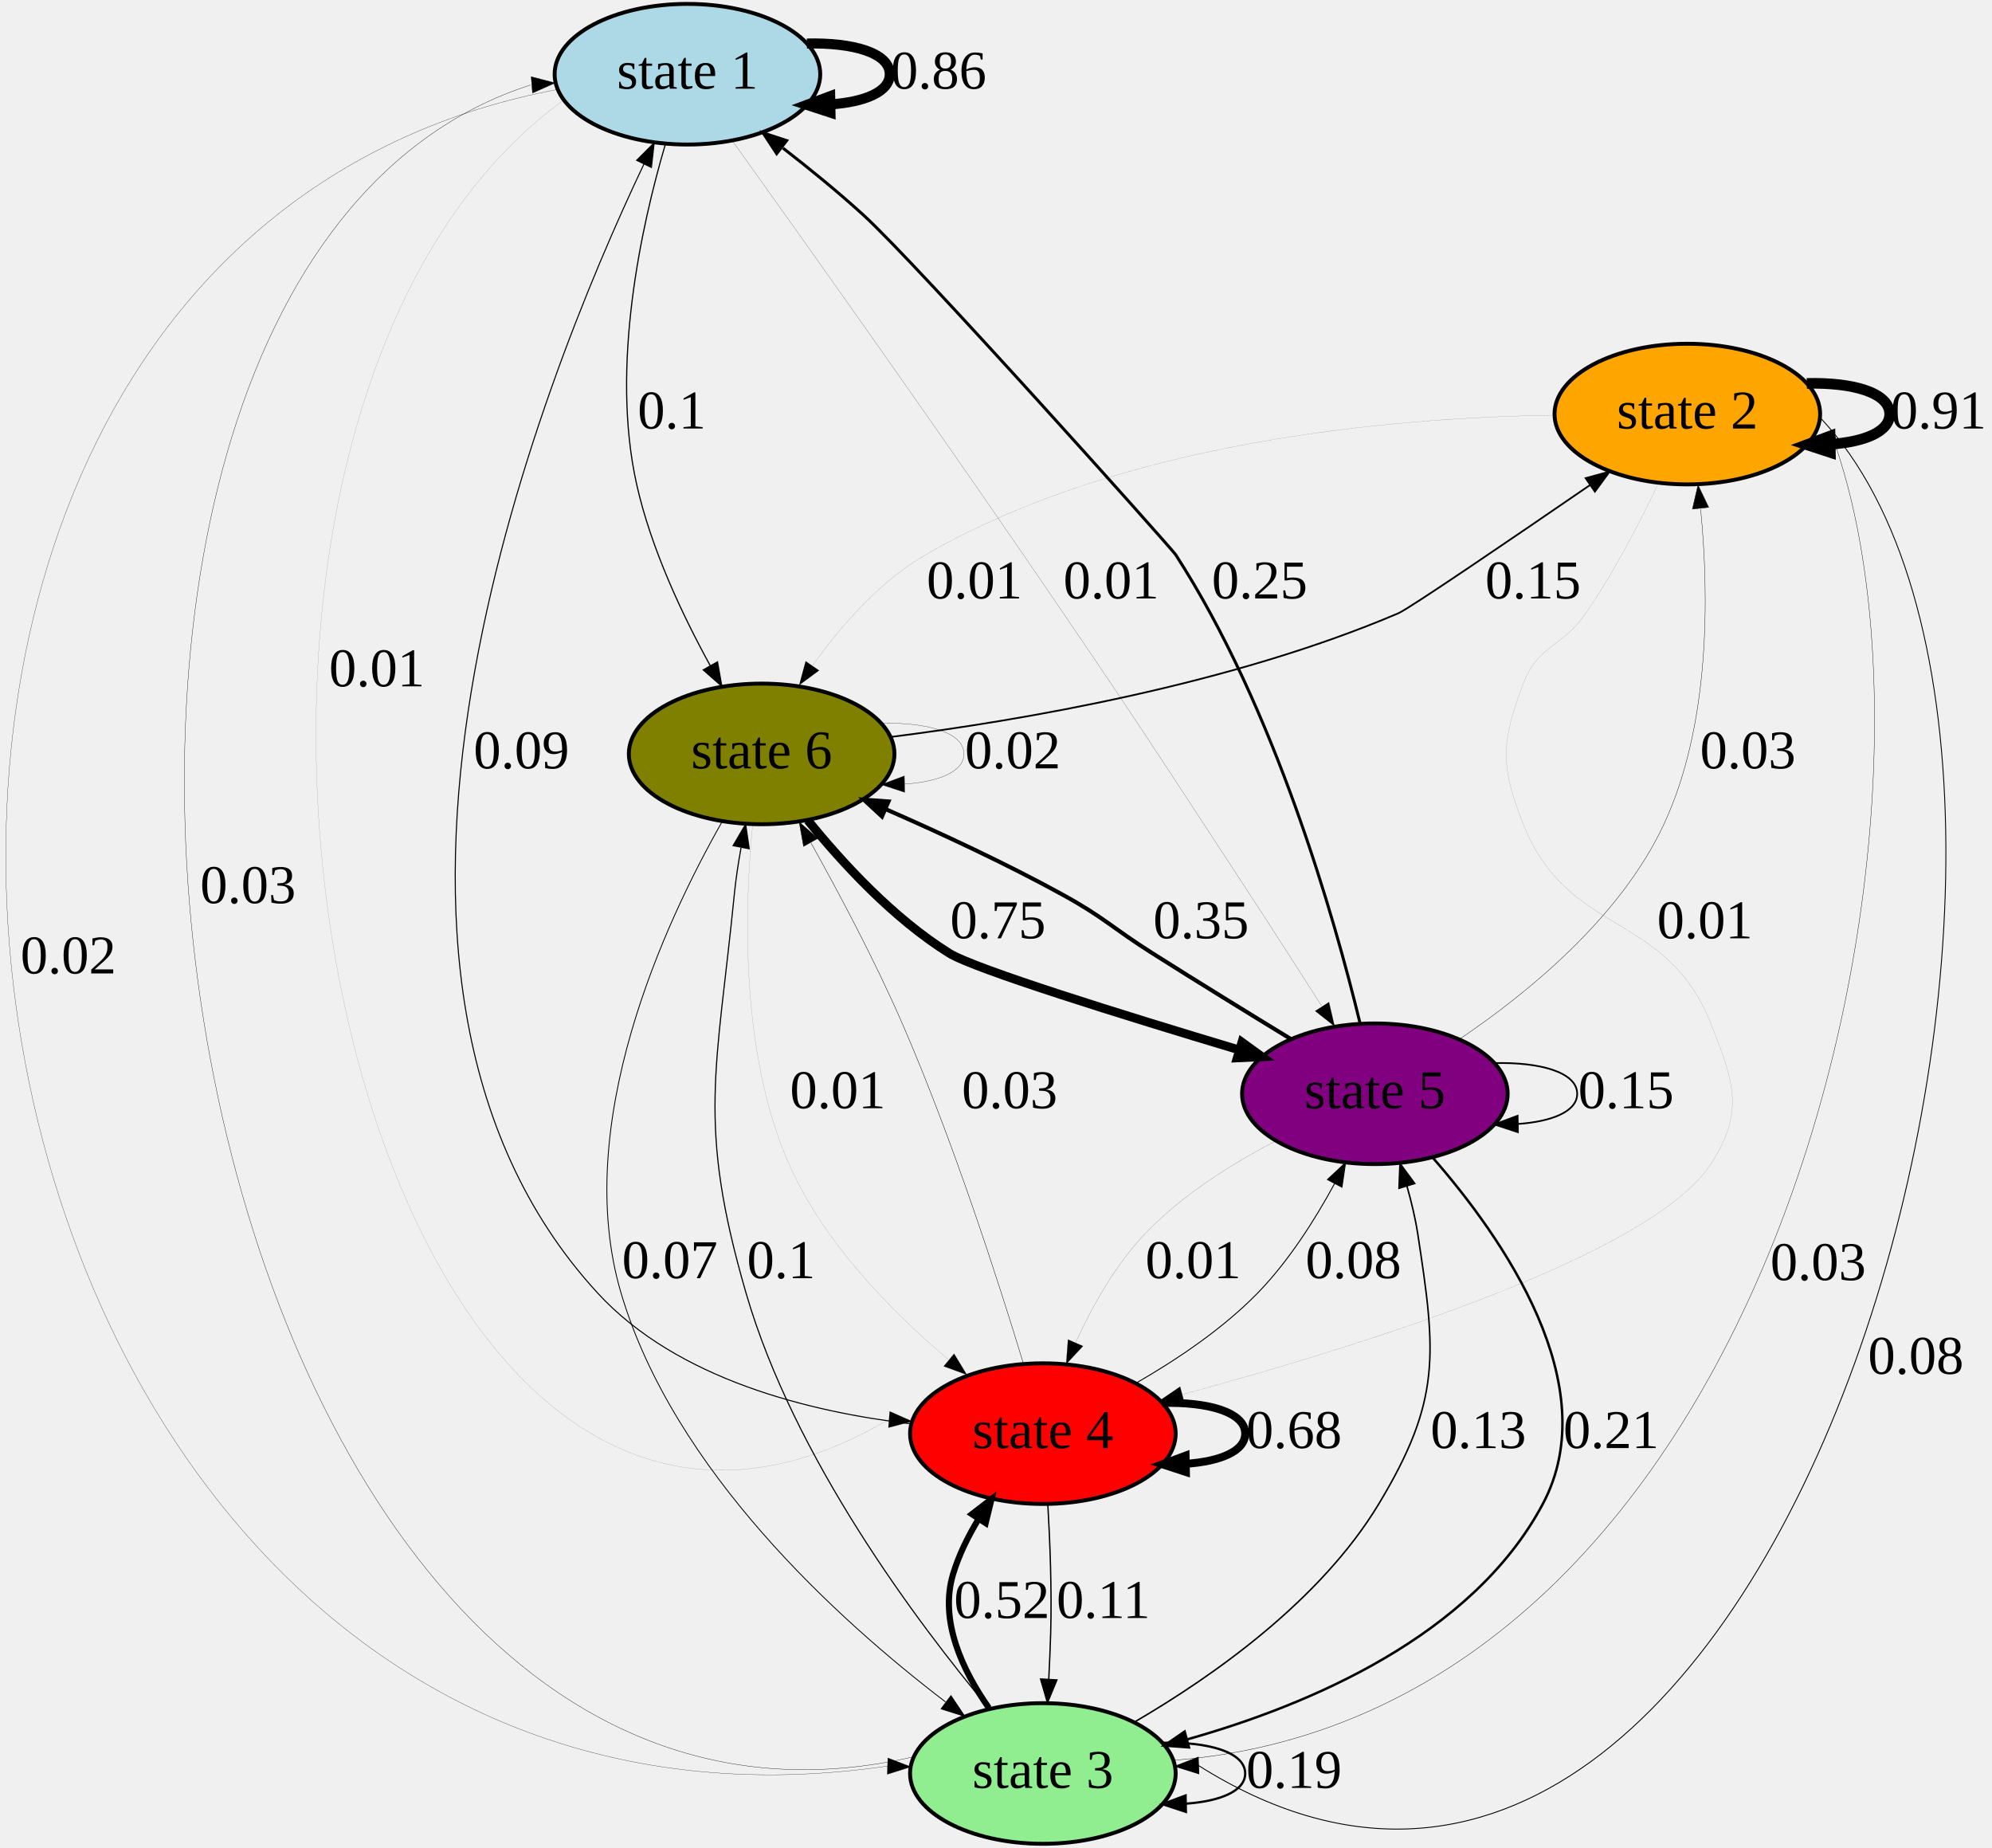
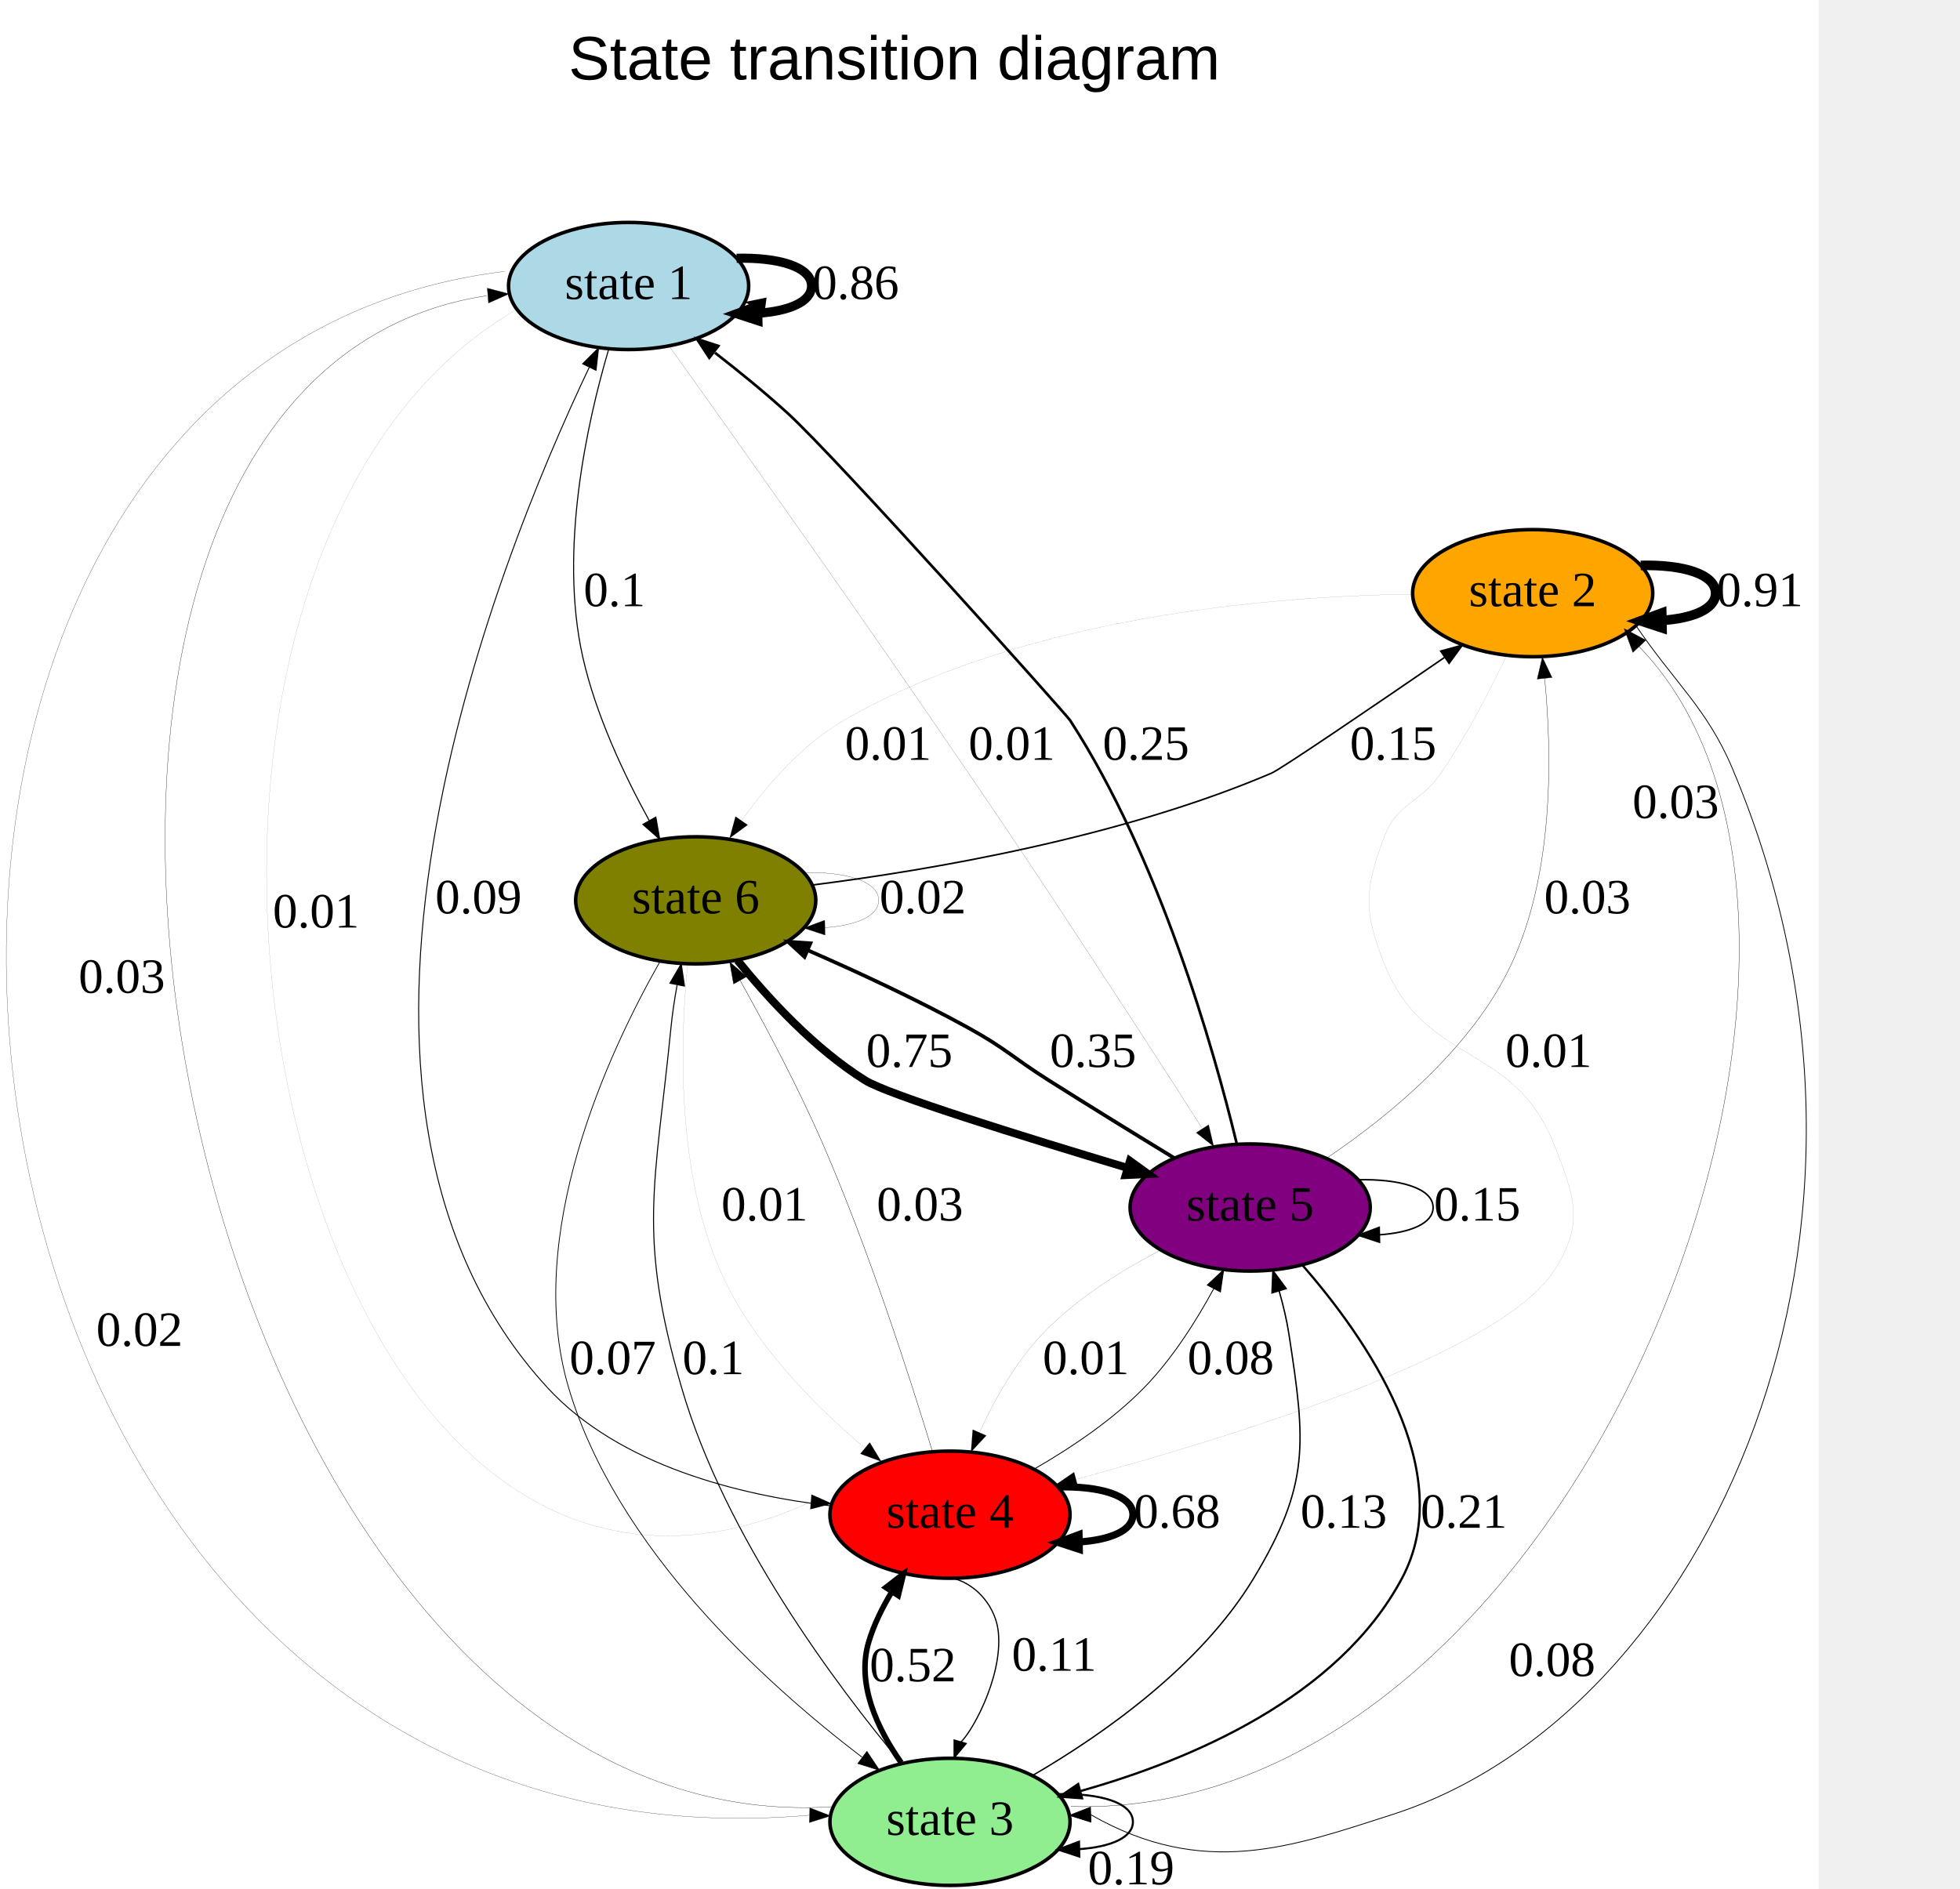
- <svg xmlns="http://www.w3.org/2000/svg" width="100%" height="100%" viewBox="0 0 510 473" version="1.1" xml:space="preserve" style="fill-rule:evenodd;clip-rule:evenodd;">
-   <g id="Artboard3" transform="matrix(1.00394,0,0,1.00212,-2.00787,-2.00424)">
-     <rect x="2" y="2" width="508" height="472" style="fill:none;" />
+ <svg xmlns="http://www.w3.org/2000/svg" width="100%" height="100%" viewBox="0 0 555 535" version="1.1" xml:space="preserve" style="fill-rule:evenodd;clip-rule:evenodd;">
+   <g id="Artboard1" transform="matrix(1.04915,0,0,1.06574,-83.9319,27.7092)">
+     <rect x="80" y="-26" width="529" height="502" style="fill:none;" />
    <clipPath id="_clip1">
-       <rect x="2" y="2" width="508" height="472" />
+       <rect x="80" y="-26" width="529" height="502" />
    </clipPath>
    <g clip-path="url(#_clip1)">
-       <g id="Artboard2" transform="matrix(0.996078,0,0,0.997886,-2.98039,-0.993658)">
-         <g transform="matrix(0.932605,0,0,1,0.336976,0)">
-           <rect x="5" y="2" width="549" height="475" style="fill:none;" />
-         </g>
-         <g transform="matrix(1.0084,0,0,1.01489,-111.933,-7.10426)">
-           <g id="Artboard1">
-             <rect x="111" y="7" width="595" height="470" style="fill:none;" />
-             <g transform="matrix(0.991667,0,0,0.985325,9.85,475.029)">
-               <g id="graph0">
-                 <g id="node1" transform="matrix(1,0,0,1,55,0)">
-                   <ellipse cx="228" cy="-453" rx="34" ry="18" style="fill:rgb(173,216,230);stroke:black;stroke-width:1px;" />
-                   <g transform="matrix(1,0,0,1,209.922,-449.3)">
-                     <text x="0px" y="0px" style="font-family:'TimesNewRomanPSMT', 'Times New Roman', serif;font-size:14px;">state 1</text>
-                   </g>
-                 </g>
-                 <g id="edge1" transform="matrix(1,0,0,1,55,0)">
-                   <path d="M258.58,-460.85C270.19,-461.15 279.8,-458.54 279.8,-453C279.8,-448.46 273.34,-445.88 264.6,-445.27" style="fill:none;fill-rule:nonzero;stroke:black;stroke-width:2.58px;" />
-                   <path d="M264.62,-443.17L258.58,-445.15L264.54,-447.37L264.62,-443.17Z" style="fill-rule:nonzero;stroke:black;stroke-width:2.58px;" />
-                   <g transform="matrix(1,0,0,1,280.05,-449.3)">
-                     <text x="0px" y="0px" style="font-family:'TimesNewRomanPSMT', 'Times New Roman', serif;font-size:14px;">0.86</text>
-                   </g>
-                 </g>
-                 <g id="node2" transform="matrix(1,0,0,1,55,0)">
-                   <ellipse cx="484" cy="-366" rx="34" ry="18" style="fill:rgb(255,165,0);stroke:black;stroke-width:1px;" />
-                   <g transform="matrix(1,0,0,1,465.922,-362.3)">
-                     <text x="0px" y="0px" style="font-family:'TimesNewRomanPSMT', 'Times New Roman', serif;font-size:14px;">state 2</text>
-                   </g>
-                 </g>
-                 <g id="node3" transform="matrix(1,0,0,1,55,0)">
-                   <ellipse cx="319" cy="-18" rx="34" ry="18" style="fill:rgb(144,238,144);stroke:black;stroke-width:1px;" />
-                   <g transform="matrix(1,0,0,1,300.922,-14.3)">
-                     <text x="0px" y="0px" style="font-family:'TimesNewRomanPSMT', 'Times New Roman', serif;font-size:14px;">state 3</text>
-                   </g>
-                 </g>
-                 <g id="edge3" transform="matrix(1,0,0,1,55,0)">
-                   <path d="M194.89,-449.13C-32.815,-406.378 28.344,16.629 279.23,-19.89" style="fill:none;fill-rule:nonzero;stroke:black;stroke-width:0.06px;" />
-                   <path d="M279.3,-21.98L285.23,-19.7L279.17,-17.79L279.3,-21.98Z" style="fill-rule:nonzero;stroke:black;stroke-width:0.06px;" />
-                   <g transform="matrix(1,0,0,1,57.25,-222.8)">
-                     <text x="0px" y="0px" style="font-family:'TimesNewRomanPSMT', 'Times New Roman', serif;font-size:14px;">0.02</text>
-                   </g>
-                 </g>
-                 <g id="node4" transform="matrix(1,0,0,1,55,0)">
-                   <ellipse cx="319" cy="-105" rx="34" ry="18" style="fill:rgb(255,0,0);stroke:black;stroke-width:1px;" />
-                   <g transform="matrix(1,0,0,1,300.922,-101.3)">
-                     <text x="0px" y="0px" style="font-family:'TimesNewRomanPSMT', 'Times New Roman', serif;font-size:14px;">state 4</text>
-                   </g>
-                 </g>
-                 <g id="edge4" transform="matrix(1,0,0,1,55,0)">
-                   <path d="M196.24,-446.34C76.148,-358.832 139.66,-26.277 279.53,-108.62" style="fill:none;fill-rule:nonzero;stroke:black;stroke-width:0.02px;" />
-                   <path d="M279.77,-110.71L285.59,-108.14L279.44,-106.52L279.77,-110.71Z" style="fill-rule:nonzero;stroke:black;stroke-width:0.02px;" />
-                   <g transform="matrix(1,0,0,1,136.25,-296.3)">
-                     <text x="0px" y="0px" style="font-family:'TimesNewRomanPSMT', 'Times New Roman', serif;font-size:14px;">0.01</text>
-                   </g>
-                 </g>
-                 <g id="node5" transform="matrix(1,0,0,1,55,0)">
-                   <ellipse cx="404" cy="-192" rx="34" ry="18" style="fill:rgb(128,0,128);stroke:black;stroke-width:1px;" />
-                   <g transform="matrix(1,0,0,1,385.922,-188.3)">
-                     <text x="0px" y="0px" style="font-family:'TimesNewRomanPSMT', 'Times New Roman', serif;font-size:14px;">state 5</text>
-                   </g>
-                 </g>
-                 <g id="edge5" transform="matrix(1,0,0,1,55,0)">
-                   <path d="M239.54,-435.91C256.17,-412.66 287.77,-368.26 314,-330C340.28,-291.67 346.58,-281.91 372,-243C378.07,-233.71 384.69,-223.39 390.33,-214.55" style="fill:none;fill-rule:nonzero;stroke:black;stroke-width:0.04px;" />
-                   <path d="M392.25,-215.45L393.7,-209.26L388.71,-213.19L392.25,-215.45Z" style="fill-rule:nonzero;stroke:black;stroke-width:0.04px;" />
-                   <g transform="matrix(1,0,0,1,324.25,-318.8)">
-                     <text x="0px" y="0px" style="font-family:'TimesNewRomanPSMT', 'Times New Roman', serif;font-size:14px;">0.01</text>
-                   </g>
-                 </g>
-                 <g id="node6" transform="matrix(1,0,0,1,55,0)">
-                   <ellipse cx="247" cy="-279" rx="34" ry="18" style="fill:rgb(128,128,0);stroke:black;stroke-width:1px;" />
-                   <g transform="matrix(1,0,0,1,228.922,-275.3)">
-                     <text x="0px" y="0px" style="font-family:'TimesNewRomanPSMT', 'Times New Roman', serif;font-size:14px;">state 6</text>
-                   </g>
-                 </g>
-                 <g id="edge6" transform="matrix(1,0,0,1,55,0)">
-                   <path d="M222.3,-434.9C216.2,-414.14 208.25,-378.19 215,-348C218.66,-331.62 226.72,-314.54 233.84,-301.59" style="fill:none;fill-rule:nonzero;stroke:black;stroke-width:0.3px;" />
-                   <path d="M235.7,-302.57L236.81,-296.31L232.04,-300.51L235.7,-302.57Z" style="fill-rule:nonzero;stroke:black;stroke-width:0.3px;" />
-                   <g transform="matrix(1,0,0,1,215.25,-362.3)">
-                     <text x="0px" y="0px" style="font-family:'TimesNewRomanPSMT', 'Times New Roman', serif;font-size:14px;">0.1</text>
-                   </g>
-                 </g>
-                 <g id="edge8" transform="matrix(1,0,0,1,55,0)">
-                   <path d="M514.58,-373.85C526.19,-374.15 535.8,-371.54 535.8,-366C535.8,-361.46 529.34,-358.88 520.6,-358.27" style="fill:none;fill-rule:nonzero;stroke:black;stroke-width:2.72px;" />
-                   <path d="M520.62,-356.17L514.58,-358.15L520.54,-360.37L520.62,-356.17Z" style="fill-rule:nonzero;stroke:black;stroke-width:2.72px;" />
-                   <g transform="matrix(1,0,0,1,536.05,-362.3)">
-                     <text x="0px" y="0px" style="font-family:'TimesNewRomanPSMT', 'Times New Roman', serif;font-size:14px;">0.91</text>
-                   </g>
-                 </g>
-                 <g id="edge9" transform="matrix(1,0,0,1,55,0)">
-                   <path d="M518.14,-364.95C602.637,-274.938 509.919,75.243 358.84,-20.04" style="fill:none;fill-rule:nonzero;stroke:black;stroke-width:0.23px;" />
-                   <path d="M358.91,-17.94L352.84,-19.84L358.77,-22.14L358.91,-17.94Z" style="fill-rule:nonzero;stroke:black;stroke-width:0.23px;" />
-                   <g transform="matrix(1,0,0,1,530.25,-120.3)">
-                     <text x="0px" y="0px" style="font-family:'TimesNewRomanPSMT', 'Times New Roman', serif;font-size:14px;">0.08</text>
-                   </g>
-                 </g>
-                 <g id="edge10" transform="matrix(1,0,0,1,55,0)">
-                   <path d="M476.55,-348.2C471.81,-338.21 465.21,-325.48 458,-315C451.93,-306.18 445.8,-307 442,-297C436.31,-282.04 436.1,-275.87 442,-261C453.47,-232.07 478.53,-238.93 490,-210C495.9,-195.13 498.74,-187.4 490,-174C474.71,-150.57 400.31,-127.37 354.83,-115.05" style="fill:none;fill-rule:nonzero;stroke:black;stroke-width:0.02px;" />
-                   <path d="M355.23,-112.98L348.89,-113.46L354.14,-117.04L355.23,-112.98Z" style="fill-rule:nonzero;stroke:black;stroke-width:0.02px;" />
-                   <g transform="matrix(1,0,0,1,476.25,-231.8)">
-                     <text x="0px" y="0px" style="font-family:'TimesNewRomanPSMT', 'Times New Roman', serif;font-size:14px;">0.01</text>
-                   </g>
-                 </g>
-                 <g id="edge12" transform="matrix(1,0,0,1,55,0)">
-                   <path d="M449.9,-365.72C408.99,-365.12 339.6,-359.3 289,-330C277.3,-323.23 267.39,-311.92 260.14,-301.77" style="fill:none;fill-rule:nonzero;stroke:black;stroke-width:0.02px;" />
-                   <path d="M261.72,-300.36L256.6,-296.6L258.26,-302.74L261.72,-300.36Z" style="fill-rule:nonzero;stroke:black;stroke-width:0.02px;" />
-                   <g transform="matrix(1,0,0,1,289.25,-318.8)">
-                     <text x="0px" y="0px" style="font-family:'TimesNewRomanPSMT', 'Times New Roman', serif;font-size:14px;">0.01</text>
-                   </g>
-                 </g>
-                 <g id="edge13" transform="matrix(1,0,0,1,55,0)">
-                   <path d="M286.04,-22.31C92.885,22.684 31.579,-400.155 187.85,-450.25" style="fill:none;fill-rule:nonzero;stroke:black;stroke-width:0.08px;" />
-                   <path d="M187.99,-452.37L194.14,-450.77L188.33,-448.18L187.99,-452.37Z" style="fill-rule:nonzero;stroke:black;stroke-width:0.08px;" />
-                   <g transform="matrix(1,0,0,1,103.25,-240.8)">
-                     <text x="0px" y="0px" style="font-family:'TimesNewRomanPSMT', 'Times New Roman', serif;font-size:14px;">0.03</text>
-                   </g>
-                 </g>
-                 <g id="edge14" transform="matrix(1,0,0,1,55,0)">
-                   <path d="M352.25,-21.36C506.304,-32.985 555.438,-260.581 521.9,-358.02" style="fill:none;fill-rule:nonzero;stroke:black;stroke-width:0.09px;" />
-                   <path d="M521.01,-356.07L515.65,-359.49L521.97,-360.16L521.01,-356.07Z" style="fill-rule:nonzero;stroke:black;stroke-width:0.09px;" />
-                   <g transform="matrix(1,0,0,1,505.25,-144.3)">
-                     <text x="0px" y="0px" style="font-family:'TimesNewRomanPSMT', 'Times New Roman', serif;font-size:14px;">0.03</text>
-                   </g>
-                 </g>
-                 <g id="edge15" transform="matrix(1,0,0,1,55,0)">
-                   <path d="M349.58,-25.85C361.19,-26.15 370.8,-23.54 370.8,-18C370.8,-13.46 364.34,-10.88 355.6,-10.27" style="fill:none;fill-rule:nonzero;stroke:black;stroke-width:0.58px;" />
-                   <path d="M355.62,-8.17L349.58,-10.15L355.54,-12.37L355.62,-8.17Z" style="fill-rule:nonzero;stroke:black;stroke-width:0.58px;" />
-                   <g transform="matrix(1,0,0,1,371.05,-14.3)">
-                     <text x="0px" y="0px" style="font-family:'TimesNewRomanPSMT', 'Times New Roman', serif;font-size:14px;">0.19</text>
-                   </g>
-                 </g>
-                 <g id="edge16" transform="matrix(1,0,0,1,55,0)">
-                   <path d="M305.18,-34.77C298.43,-44.39 292.44,-57.1 296,-69C297.47,-73.91 299.87,-78.76 302.58,-83.22" style="fill:none;fill-rule:nonzero;stroke:black;stroke-width:1.57px;" />
-                   <path d="M300.83,-84.38L305.86,-88.26L304.35,-82.09L300.83,-84.38Z" style="fill-rule:nonzero;stroke:black;stroke-width:1.57px;" />
-                   <g transform="matrix(1,0,0,1,296.25,-57.8)">
-                     <text x="0px" y="0px" style="font-family:'TimesNewRomanPSMT', 'Times New Roman', serif;font-size:14px;">0.52</text>
-                   </g>
-                 </g>
-                 <g id="edge17" transform="matrix(1,0,0,1,55,0)">
-                   <path d="M342.65,-31.28C362.55,-42.9 390.06,-62.22 405,-87C421,-113.54 419.7,-125.37 415,-156C414.38,-160.06 413.37,-164.3 412.21,-168.36" style="fill:none;fill-rule:nonzero;stroke:black;stroke-width:0.39px;" />
-                   <path d="M410.18,-167.81L410.43,-174.16L414.2,-169.04L410.18,-167.81Z" style="fill-rule:nonzero;stroke:black;stroke-width:0.39px;" />
-                   <g transform="matrix(1,0,0,1,418.25,-101.3)">
-                     <text x="0px" y="0px" style="font-family:'TimesNewRomanPSMT', 'Times New Roman', serif;font-size:14px;">0.13</text>
-                   </g>
-                 </g>
-                 <g id="edge18" transform="matrix(1,0,0,1,55,0)">
-                   <path d="M305.27,-34.56C286.93,-56.5 255.31,-98.58 243,-141C230.36,-184.56 235.53,-197.87 240,-243C240.38,-246.88 241,-250.98 241.72,-254.94" style="fill:none;fill-rule:nonzero;stroke:black;stroke-width:0.29px;" />
-                   <path d="M239.69,-255.52L242.9,-261.01L243.82,-254.72L239.69,-255.52Z" style="fill-rule:nonzero;stroke:black;stroke-width:0.29px;" />
-                   <g transform="matrix(1,0,0,1,243.25,-144.8)">
-                     <text x="0px" y="0px" style="font-family:'TimesNewRomanPSMT', 'Times New Roman', serif;font-size:14px;">0.1</text>
-                   </g>
-                 </g>
-                 <g id="edge19" transform="matrix(1,0,0,1,55,0)">
-                   <path d="M285.27,-107.5C259.65,-110.49 225.45,-118.74 205,-141C129.74,-222.9 190.09,-373.64 216.86,-429.99" style="fill:none;fill-rule:nonzero;stroke:black;stroke-width:0.27px;" />
-                   <path d="M214.99,-430.96L219.49,-435.45L218.78,-429.13L214.99,-430.96Z" style="fill-rule:nonzero;stroke:black;stroke-width:0.27px;" />
-                   <g transform="matrix(1,0,0,1,173.25,-275.3)">
-                     <text x="0px" y="0px" style="font-family:'TimesNewRomanPSMT', 'Times New Roman', serif;font-size:14px;">0.09</text>
-                   </g>
-                 </g>
-                 <g id="edge21" transform="matrix(1,0,0,1,55,0)">
-                   <path d="M320.27,-86.88C320.83,-77.22 321.31,-64.94 321,-54C320.89,-50.17 320.71,-46.1 320.51,-42.15" style="fill:none;fill-rule:nonzero;stroke:black;stroke-width:0.34px;" />
-                   <path d="M322.6,-41.95L320.17,-36.08L318.41,-42.19L322.6,-41.95Z" style="fill-rule:nonzero;stroke:black;stroke-width:0.34px;" />
-                   <g transform="matrix(1,0,0,1,334.5,-57.8)">
-                     <g>
-                       <g transform="matrix(1,0,0,1,-11.99,0)">
-                         <text x="0px" y="0px" style="font-family:'TimesNewRomanPSMT', 'Times New Roman', serif;font-size:14px;">0.1</text>
-                       </g>
-                       <g transform="matrix(1,0,0,1,4.99,0)">
-                         <text x="0px" y="0px" style="font-family:'TimesNewRomanPSMT', 'Times New Roman', serif;font-size:14px;">1</text>
-                       </g>
-                     </g>
-                   </g>
-                 </g>
-                 <g id="edge22" transform="matrix(1,0,0,1,55,0)">
-                   <path d="M349.58,-112.85C361.19,-113.15 370.8,-110.54 370.8,-105C370.8,-100.46 364.34,-97.88 355.6,-97.27" style="fill:none;fill-rule:nonzero;stroke:black;stroke-width:2.03px;" />
-                   <path d="M355.62,-95.17L349.58,-97.15L355.54,-99.37L355.62,-95.17Z" style="fill-rule:nonzero;stroke:black;stroke-width:2.03px;" />
-                   <g transform="matrix(1,0,0,1,371.05,-101.3)">
-                     <text x="0px" y="0px" style="font-family:'TimesNewRomanPSMT', 'Times New Roman', serif;font-size:14px;">0.68</text>
-                   </g>
-                 </g>
-                 <g id="edge23" transform="matrix(1,0,0,1,55,0)">
-                   <path d="M342.96,-117.99C353.31,-123.95 365.08,-131.84 374,-141C381.91,-149.12 388.64,-159.71 393.71,-169.05" style="fill:none;fill-rule:nonzero;stroke:black;stroke-width:0.24px;" />
-                   <path d="M391.86,-170.04L396.5,-174.38L395.58,-168.09L391.86,-170.04Z" style="fill-rule:nonzero;stroke:black;stroke-width:0.24px;" />
-                   <g transform="matrix(1,0,0,1,386.25,-144.8)">
-                     <text x="0px" y="0px" style="font-family:'TimesNewRomanPSMT', 'Times New Roman', serif;font-size:14px;">0.08</text>
-                   </g>
-                 </g>
-                 <g id="edge24" transform="matrix(1,0,0,1,55,0)">
-                   <path d="M314.04,-122.87C307.71,-143.7 296.03,-180.04 283,-210C276.1,-225.86 266.97,-243.08 259.63,-256.22" style="fill:none;fill-rule:nonzero;stroke:black;stroke-width:0.1px;" />
-                   <path d="M257.73,-255.32L256.61,-261.58L261.38,-257.38L257.73,-255.32Z" style="fill-rule:nonzero;stroke:black;stroke-width:0.1px;" />
-                   <g transform="matrix(1,0,0,1,298.25,-188.3)">
-                     <text x="0px" y="0px" style="font-family:'TimesNewRomanPSMT', 'Times New Roman', serif;font-size:14px;">0.03</text>
-                   </g>
-                 </g>
-                 <g id="edge25" transform="matrix(1,0,0,1,55,0)">
-                   <path d="M400.19,-210.11C393.62,-237.17 378.37,-290.79 353,-330C351.99,-331.56 286.93,-404.31 273,-417C266.59,-422.84 259.29,-428.79 252.47,-434.08" style="fill:none;fill-rule:nonzero;stroke:black;stroke-width:0.76px;" />
-                   <path d="M250.85,-432.68L247.36,-437.99L253.4,-436.01L250.85,-432.68Z" style="fill-rule:nonzero;stroke:black;stroke-width:0.76px;" />
-                   <g transform="matrix(1,0,0,1,362.25,-318.8)">
-                     <text x="0px" y="0px" style="font-family:'TimesNewRomanPSMT', 'Times New Roman', serif;font-size:14px;">0.25</text>
-                   </g>
-                 </g>
-                 <g id="edge26" transform="matrix(1,0,0,1,55,0)">
-                   <path d="M425.52,-205.88C443.12,-217.75 466.87,-237.12 478,-261C489.96,-286.66 489.54,-319.83 487.4,-341.73" style="fill:none;fill-rule:nonzero;stroke:black;stroke-width:0.09px;" />
-                   <path d="M485.29,-341.67L486.73,-347.86L489.47,-342.12L485.29,-341.67Z" style="fill-rule:nonzero;stroke:black;stroke-width:0.09px;" />
-                   <g transform="matrix(1,0,0,1,487.25,-275.3)">
-                     <text x="0px" y="0px" style="font-family:'TimesNewRomanPSMT', 'Times New Roman', serif;font-size:14px;">0.03</text>
-                   </g>
-                 </g>
-                 <g id="edge27" transform="matrix(1,0,0,1,55,0)">
-                   <path d="M418.71,-175.77C436.77,-155.13 463.15,-117.36 447,-87C428.99,-53.16 387.09,-35.51 356.1,-26.77" style="fill:none;fill-rule:nonzero;stroke:black;stroke-width:0.63px;" />
-                   <path d="M356.4,-24.68L350.06,-25.14L355.3,-28.73L356.4,-24.68Z" style="fill-rule:nonzero;stroke:black;stroke-width:0.63px;" />
-                   <g transform="matrix(1,0,0,1,452.25,-101.3)">
-                     <text x="0px" y="0px" style="font-family:'TimesNewRomanPSMT', 'Times New Roman', serif;font-size:14px;">0.21</text>
-                   </g>
-                 </g>
-                 <g id="edge28" transform="matrix(1,0,0,1,55,0)">
-                   <path d="M378.59,-179.9C367.27,-174.03 354.41,-165.95 345,-156C337.54,-148.11 331.66,-137.67 327.4,-128.36" style="fill:none;fill-rule:nonzero;stroke:black;stroke-width:0.03px;" />
-                   <path d="M329.28,-127.41L324.95,-122.75L325.43,-129.09L329.28,-127.41Z" style="fill-rule:nonzero;stroke:black;stroke-width:0.03px;" />
-                   <g transform="matrix(1,0,0,1,345.25,-144.8)">
-                     <text x="0px" y="0px" style="font-family:'TimesNewRomanPSMT', 'Times New Roman', serif;font-size:14px;">0.01</text>
-                   </g>
-                 </g>
-                 <g id="edge29" transform="matrix(1,0,0,1,55,0)">
-                   <path d="M434.58,-199.85C446.19,-200.15 455.8,-197.54 455.8,-192C455.8,-187.46 449.34,-184.88 440.6,-184.27" style="fill:none;fill-rule:nonzero;stroke:black;stroke-width:0.44px;" />
-                   <path d="M440.62,-182.17L434.58,-184.15L440.54,-186.37L440.62,-182.17Z" style="fill-rule:nonzero;stroke:black;stroke-width:0.44px;" />
-                   <g transform="matrix(1,0,0,1,456.05,-188.3)">
-                     <text x="0px" y="0px" style="font-family:'TimesNewRomanPSMT', 'Times New Roman', serif;font-size:14px;">0.15</text>
-                   </g>
-                 </g>
-                 <g id="edge30" transform="matrix(1,0,0,1,55,0)">
-                   <path d="M382.53,-205.99C371.81,-212.53 358.68,-220.61 347,-228C336.69,-234.53 334.7,-237.12 324,-243C309.58,-250.92 293.04,-258.61 279,-264.75" style="fill:none;fill-rule:nonzero;stroke:black;stroke-width:1.04px;" />
-                   <path d="M277.81,-262.98L273.14,-267.29L279.48,-266.83L277.81,-262.98Z" style="fill-rule:nonzero;stroke:black;stroke-width:1.04px;" />
-                   <g transform="matrix(1,0,0,1,347.25,-231.8)">
-                     <text x="0px" y="0px" style="font-family:'TimesNewRomanPSMT', 'Times New Roman', serif;font-size:14px;">0.35</text>
-                   </g>
-                 </g>
-                 <g id="edge32" transform="matrix(1,0,0,1,55,0)">
-                   <path d="M279.97,-283.33C313.71,-287.6 367.13,-296.73 410,-315C412.73,-316.16 438.64,-333.8 459.04,-347.8" style="fill:none;fill-rule:nonzero;stroke:black;stroke-width:0.45px;" />
-                   <path d="M457.96,-349.6L464.09,-351.27L460.33,-346.14L457.96,-349.6Z" style="fill-rule:nonzero;stroke:black;stroke-width:0.45px;" />
-                   <g transform="matrix(1,0,0,1,432.25,-318.8)">
-                     <text x="0px" y="0px" style="font-family:'TimesNewRomanPSMT', 'Times New Roman', serif;font-size:14px;">0.15</text>
-                   </g>
-                 </g>
-                 <g id="edge33" transform="matrix(1,0,0,1,55,0)">
-                   <path d="M236.77,-261.46C222.12,-235.62 198.24,-184.16 211,-141C224.44,-95.55 266.56,-57.32 294.05,-36.34" style="fill:none;fill-rule:nonzero;stroke:black;stroke-width:0.22px;" />
-                   <path d="M295.47,-37.91L299.01,-32.63L292.95,-34.54L295.47,-37.91Z" style="fill-rule:nonzero;stroke:black;stroke-width:0.22px;" />
-                   <g transform="matrix(1,0,0,1,211.25,-144.8)">
-                     <text x="0px" y="0px" style="font-family:'TimesNewRomanPSMT', 'Times New Roman', serif;font-size:14px;">0.07</text>
-                   </g>
-                 </g>
-                 <g id="edge34" transform="matrix(1,0,0,1,55,0)">
-                   <path d="M244.71,-260.96C242.6,-239.64 241.45,-202.48 254,-174C262.82,-153.99 280.19,-136.32 294.75,-124" style="fill:none;fill-rule:nonzero;stroke:black;stroke-width:0.02px;" />
-                   <path d="M296.27,-125.47L299.57,-120.04L293.6,-122.23L296.27,-125.47Z" style="fill-rule:nonzero;stroke:black;stroke-width:0.02px;" />
-                   <g transform="matrix(1,0,0,1,254.25,-188.3)">
-                     <text x="0px" y="0px" style="font-family:'TimesNewRomanPSMT', 'Times New Roman', serif;font-size:14px;">0.01</text>
-                   </g>
-                 </g>
-                 <g id="edge35" transform="matrix(1,0,0,1,55,0)">
-                   <path d="M258.83,-262C267.7,-251.04 280.71,-236.92 295,-228C301.49,-223.95 339.64,-212.1 368.99,-203.3" style="fill:none;fill-rule:nonzero;stroke:black;stroke-width:2.24px;" />
-                   <path d="M369.96,-205.2L375.11,-201.48L368.76,-201.18L369.96,-205.2Z" style="fill-rule:nonzero;stroke:black;stroke-width:2.24px;" />
-                   <g transform="matrix(1,0,0,1,295.25,-231.8)">
-                     <text x="0px" y="0px" style="font-family:'TimesNewRomanPSMT', 'Times New Roman', serif;font-size:14px;">0.75</text>
-                   </g>
-                 </g>
-                 <g id="edge36" transform="matrix(1,0,0,1,55,0)">
-                   <path d="M277.58,-286.85C289.19,-287.15 298.8,-284.54 298.8,-279C298.8,-274.46 292.34,-271.88 283.6,-271.27" style="fill:none;fill-rule:nonzero;stroke:black;stroke-width:0.06px;" />
-                   <path d="M283.62,-269.17L277.58,-271.15L283.54,-273.37L283.62,-269.17Z" style="fill-rule:nonzero;stroke:black;stroke-width:0.06px;" />
-                   <g transform="matrix(1,0,0,1,299.05,-275.3)">
-                     <text x="0px" y="0px" style="font-family:'TimesNewRomanPSMT', 'Times New Roman', serif;font-size:14px;">0.02</text>
-                   </g>
-                 </g>
-               </g>
-             </g>
-           </g>
+       <g id="graph0" transform="matrix(0.953153,0,0,0.938318,32.3423,475.062)">
+         <g transform="matrix(0.723703,0,0,1.119,51.8948,-3.47599)">
+           <rect x="-4" y="-475" width="713" height="479" style="fill:white;fill-rule:nonzero;" />
+         </g>
+         <g id="node1">
+           <ellipse cx="228" cy="-453" rx="34" ry="18" style="fill:rgb(173,216,230);stroke:black;stroke-width:1px;" />
+           <g transform="matrix(1,0,0,1,228,-449.3)">
+             <text x="-18.078px" y="0px" style="font-family:'TimesNewRomanPSMT', 'Times New Roman', serif;font-size:14px;">state 1</text>
+           </g>
+         </g>
+         <g id="edge1">
+           <path d="M258.58,-460.85C270.19,-461.15 279.8,-458.54 279.8,-453C279.8,-448.46 273.34,-445.88 264.6,-445.27" style="fill:none;fill-rule:nonzero;stroke:black;stroke-width:2.58px;" />
+           <path d="M264.62,-443.17L258.58,-445.15L264.54,-447.37L264.62,-443.17Z" style="fill-rule:nonzero;stroke:black;stroke-width:2.58px;" />
+           <g transform="matrix(1,0,0,1,292.3,-449.3)">
+             <text x="-12.25px" y="0px" style="font-family:'TimesNewRomanPSMT', 'Times New Roman', serif;font-size:14px;">0.86</text>
+           </g>
+         </g>
+         <g id="node2">
+           <ellipse cx="484" cy="-366" rx="34" ry="18" style="fill:rgb(255,165,0);stroke:black;stroke-width:1px;" />
+           <g transform="matrix(1,0,0,1,484,-362.3)">
+             <text x="-18.078px" y="0px" style="font-family:'TimesNewRomanPSMT', 'Times New Roman', serif;font-size:14px;">state 2</text>
+           </g>
+         </g>
+         <g id="edge2">
+                 </g>
+         <g id="node3">
+           <ellipse cx="319" cy="-18" rx="34" ry="18" style="fill:rgb(144,238,144);stroke:black;stroke-width:1px;" />
+           <g transform="matrix(1,0,0,1,319,-14.3)">
+             <text x="-18.078px" y="0px" style="font-family:'TimesNewRomanPSMT', 'Times New Roman', serif;font-size:14px;">state 3</text>
+           </g>
+         </g>
+         <g id="edge3">
+           <path d="M192.89,-457.13C-26.294,-430.458 15.455,3.056 279.23,-19.89" style="fill:none;fill-rule:nonzero;stroke:black;stroke-width:0.06px;" />
+           <path d="M279.3,-21.98L285.23,-19.7L279.17,-17.79L279.3,-21.98Z" style="fill-rule:nonzero;stroke:black;stroke-width:0.06px;" />
+           <g transform="matrix(1,0,0,1,89.5,-152.8)">
+             <text x="-12.25px" y="0px" style="font-family:'TimesNewRomanPSMT', 'Times New Roman', serif;font-size:14px;">0.02</text>
+           </g>
+         </g>
+         <g id="node4">
+           <ellipse cx="319" cy="-105" rx="34" ry="18" style="fill:rgb(255,0,0);stroke:black;stroke-width:1px;" />
+           <g transform="matrix(1,0,0,1,319,-101.3)">
+             <text x="-18.078px" y="0px" style="font-family:'TimesNewRomanPSMT', 'Times New Roman', serif;font-size:14px;">state 4</text>
+           </g>
+         </g>
+         <g id="edge4">
+           <path d="M196.24,-446.34C66.431,-370.927 127.572,-38.602 279.53,-108.62" style="fill:none;fill-rule:nonzero;stroke:black;stroke-width:0.02px;" />
+           <path d="M279.77,-110.71L285.59,-108.14L279.44,-106.52L279.77,-110.71Z" style="fill-rule:nonzero;stroke:black;stroke-width:0.02px;" />
+           <g transform="matrix(1,0,0,1,139.5,-271.3)">
+             <text x="-12.25px" y="0px" style="font-family:'TimesNewRomanPSMT', 'Times New Roman', serif;font-size:14px;">0.01</text>
+           </g>
+         </g>
+         <g id="node5">
+           <ellipse cx="404" cy="-192" rx="34" ry="18" style="fill:rgb(128,0,128);stroke:black;stroke-width:1px;" />
+           <g transform="matrix(1,0,0,1,404,-188.3)">
+             <text x="-18.078px" y="0px" style="font-family:'TimesNewRomanPSMT', 'Times New Roman', serif;font-size:14px;">state 5</text>
+           </g>
+         </g>
+         <g id="edge5">
+           <path d="M239.54,-435.91C256.17,-412.66 287.77,-368.26 314,-330C340.28,-291.67 346.58,-281.91 372,-243C378.07,-233.71 384.69,-223.39 390.33,-214.55" style="fill:none;fill-rule:nonzero;stroke:black;stroke-width:0.04px;" />
+           <path d="M392.25,-215.45L393.7,-209.26L388.71,-213.19L392.25,-215.45Z" style="fill-rule:nonzero;stroke:black;stroke-width:0.04px;" />
+           <g transform="matrix(1,0,0,1,336.5,-318.8)">
+             <text x="-12.25px" y="0px" style="font-family:'TimesNewRomanPSMT', 'Times New Roman', serif;font-size:14px;">0.01</text>
+           </g>
+         </g>
+         <g id="node6">
+           <ellipse cx="247" cy="-279" rx="34" ry="18" style="fill:rgb(128,128,0);stroke:black;stroke-width:1px;" />
+           <g transform="matrix(1,0,0,1,247,-275.3)">
+             <text x="-18.078px" y="0px" style="font-family:'TimesNewRomanPSMT', 'Times New Roman', serif;font-size:14px;">state 6</text>
+           </g>
+         </g>
+         <g id="edge6">
+           <path d="M222.3,-434.9C216.2,-414.14 208.25,-378.19 215,-348C218.66,-331.62 226.72,-314.54 233.84,-301.59" style="fill:none;fill-rule:nonzero;stroke:black;stroke-width:0.3px;" />
+           <path d="M235.7,-302.57L236.81,-296.31L232.04,-300.51L235.7,-302.57Z" style="fill-rule:nonzero;stroke:black;stroke-width:0.3px;" />
+           <g transform="matrix(1,0,0,1,224,-362.3)">
+             <text x="-8.75px" y="0px" style="font-family:'TimesNewRomanPSMT', 'Times New Roman', serif;font-size:14px;">0.1</text>
+           </g>
+         </g>
+         <g id="edge7">
+           <path d="M462.14,-379.77C436.94,-394.47 398.86,-416.67 398,-417C354.8,-433.5 302.31,-442.79 267.19,-447.59" style="fill:none;fill-rule:nonzero;" />
+           <path d="M266.51,-445.56L260.84,-448.44L267.07,-449.73L266.51,-445.56Z" style="fill-rule:nonzero;" />
+         </g>
+         <g id="edge8">
+           <path d="M514.58,-373.85C526.19,-374.15 535.8,-371.54 535.8,-366C535.8,-361.46 529.34,-358.88 520.6,-358.27" style="fill:none;fill-rule:nonzero;stroke:black;stroke-width:2.72px;" />
+           <path d="M520.62,-356.17L514.58,-358.15L520.54,-360.37L520.62,-356.17Z" style="fill-rule:nonzero;stroke:black;stroke-width:2.72px;" />
+           <g transform="matrix(1,0,0,1,548.3,-362.3)">
+             <text x="-12.25px" y="0px" style="font-family:'TimesNewRomanPSMT', 'Times New Roman', serif;font-size:14px;">0.91</text>
+           </g>
+         </g>
+         <g id="edge9">
+           <path d="M513.14,-356.95C524.026,-340.847 533.4,-333.272 540.488,-316.496C595.892,-185.374 533.941,-48.827 444.156,-20.04C416.215,-11.082 390.998,-1.647 358.84,-20.04" style="fill:none;fill-rule:nonzero;stroke:black;stroke-width:0.23px;" />
+           <path d="M358.91,-17.94L352.84,-19.84L358.77,-22.14L358.91,-17.94Z" style="fill-rule:nonzero;stroke:black;stroke-width:0.23px;" />
+           <g transform="matrix(1,0,0,1,489.5,-59.3)">
+             <text x="-12.25px" y="0px" style="font-family:'TimesNewRomanPSMT', 'Times New Roman', serif;font-size:14px;">0.08</text>
+           </g>
+         </g>
+         <g id="edge10">
+           <path d="M476.55,-348.2C471.81,-338.21 465.21,-325.48 458,-315C451.93,-306.18 445.8,-307 442,-297C436.31,-282.04 436.1,-275.87 442,-261C453.47,-232.07 478.53,-238.93 490,-210C495.9,-195.13 498.74,-187.4 490,-174C474.71,-150.57 400.31,-127.37 354.83,-115.05" style="fill:none;fill-rule:nonzero;stroke:black;stroke-width:0.02px;" />
+           <path d="M355.23,-112.98L348.89,-113.46L354.14,-117.04L355.23,-112.98Z" style="fill-rule:nonzero;stroke:black;stroke-width:0.02px;" />
+           <g transform="matrix(1,0,0,1,488.5,-231.8)">
+             <text x="-12.25px" y="0px" style="font-family:'TimesNewRomanPSMT', 'Times New Roman', serif;font-size:14px;">0.01</text>
+           </g>
+         </g>
+         <g id="edge11">
+                 </g>
+         <g id="edge12">
+           <path d="M449.9,-365.72C408.99,-365.12 339.6,-359.3 289,-330C277.3,-323.23 267.39,-311.92 260.14,-301.77" style="fill:none;fill-rule:nonzero;stroke:black;stroke-width:0.02px;" />
+           <path d="M261.72,-300.36L256.6,-296.6L258.26,-302.74L261.72,-300.36Z" style="fill-rule:nonzero;stroke:black;stroke-width:0.02px;" />
+           <g transform="matrix(1,0,0,1,301.5,-318.8)">
+             <text x="-12.25px" y="0px" style="font-family:'TimesNewRomanPSMT', 'Times New Roman', serif;font-size:14px;">0.01</text>
+           </g>
+         </g>
+         <g id="edge13">
+           <path d="M286.04,-22.31C98.572,-9.737 22.411,-425.301 187.85,-450.25" style="fill:none;fill-rule:nonzero;stroke:black;stroke-width:0.08px;" />
+           <path d="M187.99,-452.37L194.14,-450.77L188.33,-448.18L187.99,-452.37Z" style="fill-rule:nonzero;stroke:black;stroke-width:0.08px;" />
+           <g transform="matrix(1,0,0,1,84.5,-252.8)">
+             <text x="-12.25px" y="0px" style="font-family:'TimesNewRomanPSMT', 'Times New Roman', serif;font-size:14px;">0.03</text>
+           </g>
+         </g>
+         <g id="edge14">
+           <path d="M353.25,-22.36C499.593,-17.993 595.286,-276.468 510.9,-354.02" style="fill:none;fill-rule:nonzero;stroke:black;stroke-width:0.09px;" />
+           <g transform="matrix(0.895518,0.621843,-0.684915,0.986347,-198.072,-322.008)">
+             <path d="M521.01,-356.07L515.65,-359.49L521.97,-360.16L521.01,-356.07Z" style="fill-rule:nonzero;stroke:black;stroke-width:0.09px;" />
+           </g>
+           <g transform="matrix(1,0,0,1,524.5,-302.3)">
+             <text x="-12.25px" y="0px" style="font-family:'TimesNewRomanPSMT', 'Times New Roman', serif;font-size:14px;">0.03</text>
+           </g>
+         </g>
+         <g id="edge15">
+           <path d="M349.58,-25.85C361.19,-26.15 370.8,-23.54 370.8,-18C370.8,-13.46 364.34,-10.88 355.6,-10.27" style="fill:none;fill-rule:nonzero;stroke:black;stroke-width:0.58px;" />
+           <path d="M355.62,-8.17L349.58,-10.15L355.54,-12.37L355.62,-8.17Z" style="fill-rule:nonzero;stroke:black;stroke-width:0.58px;" />
+           <g transform="matrix(1,0,0,1,370.3,-0.3)">
+             <text x="-12.25px" y="0px" style="font-family:'TimesNewRomanPSMT', 'Times New Roman', serif;font-size:14px;">0.19</text>
+           </g>
+         </g>
+         <g id="edge16">
+           <path d="M305.18,-34.77C298.43,-44.39 292.44,-57.1 296,-69C297.47,-73.91 299.87,-78.76 302.58,-83.22" style="fill:none;fill-rule:nonzero;stroke:black;stroke-width:1.57px;" />
+           <path d="M300.83,-84.38L305.86,-88.26L304.35,-82.09L300.83,-84.38Z" style="fill-rule:nonzero;stroke:black;stroke-width:1.57px;" />
+           <g transform="matrix(1,0,0,1,308.5,-57.8)">
+             <text x="-12.25px" y="0px" style="font-family:'TimesNewRomanPSMT', 'Times New Roman', serif;font-size:14px;">0.52</text>
+           </g>
+         </g>
+         <g id="edge17">
+           <path d="M342.65,-31.28C362.55,-42.9 390.06,-62.22 405,-87C421,-113.54 419.7,-125.37 415,-156C414.38,-160.06 413.37,-164.3 412.21,-168.36" style="fill:none;fill-rule:nonzero;stroke:black;stroke-width:0.39px;" />
+           <path d="M410.18,-167.81L410.43,-174.16L414.2,-169.04L410.18,-167.81Z" style="fill-rule:nonzero;stroke:black;stroke-width:0.39px;" />
+           <g transform="matrix(1,0,0,1,430.5,-101.3)">
+             <text x="-12.25px" y="0px" style="font-family:'TimesNewRomanPSMT', 'Times New Roman', serif;font-size:14px;">0.13</text>
+           </g>
+         </g>
+         <g id="edge18">
+           <path d="M305.27,-34.56C286.93,-56.5 255.31,-98.58 243,-141C230.36,-184.56 235.53,-197.87 240,-243C240.38,-246.88 241,-250.98 241.72,-254.94" style="fill:none;fill-rule:nonzero;stroke:black;stroke-width:0.29px;" />
+           <path d="M239.69,-255.52L242.9,-261.01L243.82,-254.72L239.69,-255.52Z" style="fill-rule:nonzero;stroke:black;stroke-width:0.29px;" />
+           <g transform="matrix(1,0,0,1,252,-144.8)">
+             <text x="-8.75px" y="0px" style="font-family:'TimesNewRomanPSMT', 'Times New Roman', serif;font-size:14px;">0.1</text>
+           </g>
+         </g>
+         <g id="edge19">
+           <path d="M285.27,-107.5C259.65,-110.49 225.45,-118.74 205,-141C129.74,-222.9 190.09,-373.64 216.86,-429.99" style="fill:none;fill-rule:nonzero;stroke:black;stroke-width:0.27px;" />
+           <path d="M214.99,-430.96L219.49,-435.45L218.78,-429.13L214.99,-430.96Z" style="fill-rule:nonzero;stroke:black;stroke-width:0.27px;" />
+           <g transform="matrix(1,0,0,1,185.5,-275.3)">
+             <text x="-12.25px" y="0px" style="font-family:'TimesNewRomanPSMT', 'Times New Roman', serif;font-size:14px;">0.09</text>
+           </g>
+         </g>
+         <g id="edge20">
+                 </g>
+         <g id="edge21">
+           <path d="M320.27,-86.88C327.086,-84.927 331.995,-78.425 332.682,-71.846C334.068,-58.554 324.382,-41.864 321.51,-40.15" style="fill:none;fill-rule:nonzero;stroke:black;stroke-width:0.34px;" />
+           <path d="M323.6,-40.19L320.17,-36.08L320.17,-41.19L323.6,-40.19Z" style="fill-rule:nonzero;stroke:black;stroke-width:0.34px;" />
+           <g transform="matrix(1,0,0,1,348.5,-60.8)">
+             <text x="-11.99px" y="0px" style="font-family:'TimesNewRomanPSMT', 'Times New Roman', serif;font-size:14px;">0.1<tspan x="4.99px " y="0px ">1</tspan>
+             </text>
+           </g>
+         </g>
+         <g id="edge22">
+           <path d="M349.58,-112.85C361.19,-113.15 370.8,-110.54 370.8,-105C370.8,-100.46 364.34,-97.88 355.6,-97.27" style="fill:none;fill-rule:nonzero;stroke:black;stroke-width:2.03px;" />
+           <path d="M355.62,-95.17L349.58,-97.15L355.54,-99.37L355.62,-95.17Z" style="fill-rule:nonzero;stroke:black;stroke-width:2.03px;" />
+           <g transform="matrix(1,0,0,1,383.3,-101.3)">
+             <text x="-12.25px" y="0px" style="font-family:'TimesNewRomanPSMT', 'Times New Roman', serif;font-size:14px;">0.68</text>
+           </g>
+         </g>
+         <g id="edge23">
+           <path d="M342.96,-117.99C353.31,-123.95 365.08,-131.84 374,-141C381.91,-149.12 388.64,-159.71 393.71,-169.05" style="fill:none;fill-rule:nonzero;stroke:black;stroke-width:0.24px;" />
+           <path d="M391.86,-170.04L396.5,-174.38L395.58,-168.09L391.86,-170.04Z" style="fill-rule:nonzero;stroke:black;stroke-width:0.24px;" />
+           <g transform="matrix(1,0,0,1,398.5,-144.8)">
+             <text x="-12.25px" y="0px" style="font-family:'TimesNewRomanPSMT', 'Times New Roman', serif;font-size:14px;">0.08</text>
+           </g>
+         </g>
+         <g id="edge24">
+           <path d="M314.04,-122.87C307.71,-143.7 296.03,-180.04 283,-210C276.1,-225.86 266.97,-243.08 259.63,-256.22" style="fill:none;fill-rule:nonzero;stroke:black;stroke-width:0.1px;" />
+           <path d="M257.73,-255.32L256.61,-261.58L261.38,-257.38L257.73,-255.32Z" style="fill-rule:nonzero;stroke:black;stroke-width:0.1px;" />
+           <g transform="matrix(1,0,0,1,310.5,-188.3)">
+             <text x="-12.25px" y="0px" style="font-family:'TimesNewRomanPSMT', 'Times New Roman', serif;font-size:14px;">0.03</text>
+           </g>
+         </g>
+         <g id="edge25">
+           <path d="M400.19,-210.11C393.62,-237.17 378.37,-290.79 353,-330C351.99,-331.56 286.93,-404.31 273,-417C266.59,-422.84 259.29,-428.79 252.47,-434.08" style="fill:none;fill-rule:nonzero;stroke:black;stroke-width:0.76px;" />
+           <path d="M250.85,-432.68L247.36,-437.99L253.4,-436.01L250.85,-432.68Z" style="fill-rule:nonzero;stroke:black;stroke-width:0.76px;" />
+           <g transform="matrix(1,0,0,1,374.5,-318.8)">
+             <text x="-12.25px" y="0px" style="font-family:'TimesNewRomanPSMT', 'Times New Roman', serif;font-size:14px;">0.25</text>
+           </g>
+         </g>
+         <g id="edge26">
+           <path d="M425.52,-205.88C443.12,-217.75 466.87,-237.12 478,-261C489.96,-286.66 489.54,-319.83 487.4,-341.73" style="fill:none;fill-rule:nonzero;stroke:black;stroke-width:0.09px;" />
+           <path d="M485.29,-341.67L486.73,-347.86L489.47,-342.12L485.29,-341.67Z" style="fill-rule:nonzero;stroke:black;stroke-width:0.09px;" />
+           <g transform="matrix(1,0,0,1,499.5,-275.3)">
+             <text x="-12.25px" y="0px" style="font-family:'TimesNewRomanPSMT', 'Times New Roman', serif;font-size:14px;">0.03</text>
+           </g>
+         </g>
+         <g id="edge27">
+           <path d="M418.71,-175.77C436.77,-155.13 463.15,-117.36 447,-87C428.99,-53.16 387.09,-35.51 356.1,-26.77" style="fill:none;fill-rule:nonzero;stroke:black;stroke-width:0.63px;" />
+           <path d="M356.4,-24.68L350.06,-25.14L355.3,-28.73L356.4,-24.68Z" style="fill-rule:nonzero;stroke:black;stroke-width:0.63px;" />
+           <g transform="matrix(1,0,0,1,464.5,-101.3)">
+             <text x="-12.25px" y="0px" style="font-family:'TimesNewRomanPSMT', 'Times New Roman', serif;font-size:14px;">0.21</text>
+           </g>
+         </g>
+         <g id="edge28">
+           <path d="M378.59,-179.9C367.27,-174.03 354.41,-165.95 345,-156C337.54,-148.11 331.66,-137.67 327.4,-128.36" style="fill:none;fill-rule:nonzero;stroke:black;stroke-width:0.03px;" />
+           <path d="M329.28,-127.41L324.95,-122.75L325.43,-129.09L329.28,-127.41Z" style="fill-rule:nonzero;stroke:black;stroke-width:0.03px;" />
+           <g transform="matrix(1,0,0,1,357.5,-144.8)">
+             <text x="-12.25px" y="0px" style="font-family:'TimesNewRomanPSMT', 'Times New Roman', serif;font-size:14px;">0.01</text>
+           </g>
+         </g>
+         <g id="edge29">
+           <path d="M434.58,-199.85C446.19,-200.15 455.8,-197.54 455.8,-192C455.8,-187.46 449.34,-184.88 440.6,-184.27" style="fill:none;fill-rule:nonzero;stroke:black;stroke-width:0.44px;" />
+           <path d="M440.62,-182.17L434.58,-184.15L440.54,-186.37L440.62,-182.17Z" style="fill-rule:nonzero;stroke:black;stroke-width:0.44px;" />
+           <g transform="matrix(1,0,0,1,468.3,-188.3)">
+             <text x="-12.25px" y="0px" style="font-family:'TimesNewRomanPSMT', 'Times New Roman', serif;font-size:14px;">0.15</text>
+           </g>
+         </g>
+         <g id="edge30">
+           <path d="M382.53,-205.99C371.81,-212.53 358.68,-220.61 347,-228C336.69,-234.53 334.7,-237.12 324,-243C309.58,-250.92 293.04,-258.61 279,-264.75" style="fill:none;fill-rule:nonzero;stroke:black;stroke-width:1.04px;" />
+           <path d="M277.81,-262.98L273.14,-267.29L279.48,-266.83L277.81,-262.98Z" style="fill-rule:nonzero;stroke:black;stroke-width:1.04px;" />
+           <g transform="matrix(1,0,0,1,359.5,-231.8)">
+             <text x="-12.25px" y="0px" style="font-family:'TimesNewRomanPSMT', 'Times New Roman', serif;font-size:14px;">0.35</text>
+           </g>
+         </g>
+         <g id="edge31">
+                 </g>
+         <g id="edge32">
+           <path d="M279.97,-283.33C313.71,-287.6 367.13,-296.73 410,-315C412.73,-316.16 438.64,-333.8 459.04,-347.8" style="fill:none;fill-rule:nonzero;stroke:black;stroke-width:0.45px;" />
+           <path d="M457.96,-349.6L464.09,-351.27L460.33,-346.14L457.96,-349.6Z" style="fill-rule:nonzero;stroke:black;stroke-width:0.45px;" />
+           <g transform="matrix(1,0,0,1,444.5,-318.8)">
+             <text x="-12.25px" y="0px" style="font-family:'TimesNewRomanPSMT', 'Times New Roman', serif;font-size:14px;">0.15</text>
+           </g>
+         </g>
+         <g id="edge33">
+           <path d="M236.77,-261.46C222.12,-235.62 198.24,-184.16 211,-141C224.44,-95.55 266.56,-57.32 294.05,-36.34" style="fill:none;fill-rule:nonzero;stroke:black;stroke-width:0.22px;" />
+           <path d="M295.47,-37.91L299.01,-32.63L292.95,-34.54L295.47,-37.91Z" style="fill-rule:nonzero;stroke:black;stroke-width:0.22px;" />
+           <g transform="matrix(1,0,0,1,223.5,-144.8)">
+             <text x="-12.25px" y="0px" style="font-family:'TimesNewRomanPSMT', 'Times New Roman', serif;font-size:14px;">0.07</text>
+           </g>
+         </g>
+         <g id="edge34">
+           <path d="M244.71,-260.96C242.6,-239.64 241.45,-202.48 254,-174C262.82,-153.99 280.19,-136.32 294.75,-124" style="fill:none;fill-rule:nonzero;stroke:black;stroke-width:0.02px;" />
+           <path d="M296.27,-125.47L299.57,-120.04L293.6,-122.23L296.27,-125.47Z" style="fill-rule:nonzero;stroke:black;stroke-width:0.02px;" />
+           <g transform="matrix(1,0,0,1,266.5,-188.3)">
+             <text x="-12.25px" y="0px" style="font-family:'TimesNewRomanPSMT', 'Times New Roman', serif;font-size:14px;">0.01</text>
+           </g>
+         </g>
+         <g id="edge35">
+           <path d="M258.83,-262C267.7,-251.04 280.71,-236.92 295,-228C301.49,-223.95 339.64,-212.1 368.99,-203.3" style="fill:none;fill-rule:nonzero;stroke:black;stroke-width:2.24px;" />
+           <path d="M369.96,-205.2L375.11,-201.48L368.76,-201.18L369.96,-205.2Z" style="fill-rule:nonzero;stroke:black;stroke-width:2.24px;" />
+           <g transform="matrix(1,0,0,1,307.5,-231.8)">
+             <text x="-12.25px" y="0px" style="font-family:'TimesNewRomanPSMT', 'Times New Roman', serif;font-size:14px;">0.75</text>
+           </g>
+         </g>
+         <g id="edge36">
+           <path d="M277.58,-286.85C289.19,-287.15 298.8,-284.54 298.8,-279C298.8,-274.46 292.34,-271.88 283.6,-271.27" style="fill:none;fill-rule:nonzero;stroke:black;stroke-width:0.06px;" />
+           <path d="M283.62,-269.17L277.58,-271.15L283.54,-273.37L283.62,-269.17Z" style="fill-rule:nonzero;stroke:black;stroke-width:0.06px;" />
+           <g transform="matrix(1,0,0,1,311.3,-275.3)">
+             <text x="-12.25px" y="0px" style="font-family:'TimesNewRomanPSMT', 'Times New Roman', serif;font-size:14px;">0.02</text>
+           </g>
+         </g>
+         <g transform="matrix(1.45588,0,0,1.45588,-20.4853,-534.191)">
+           <text x="159px" y="15.596px" style="font-family:'ArialMT', 'Arial', sans-serif;font-size:12px;">State transition diagram</text>
        </g>
      </g>
    </g>
  </g>
</svg>
